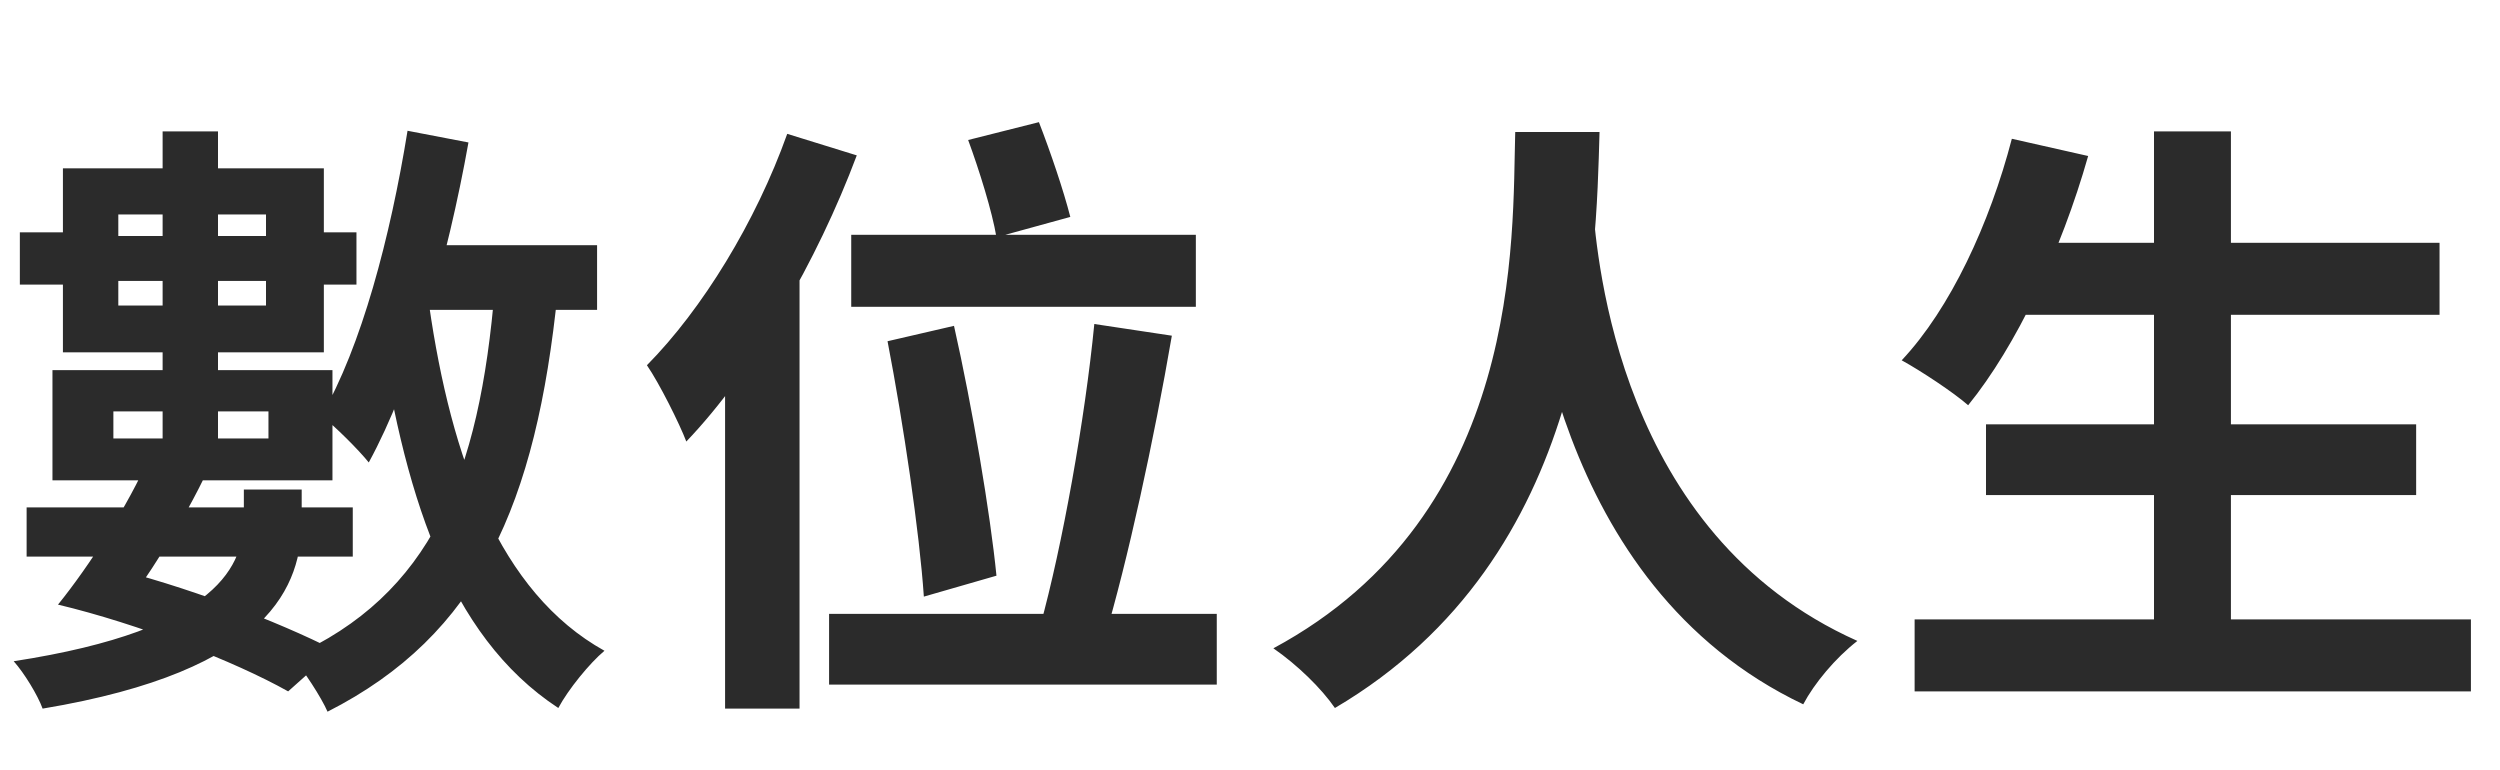
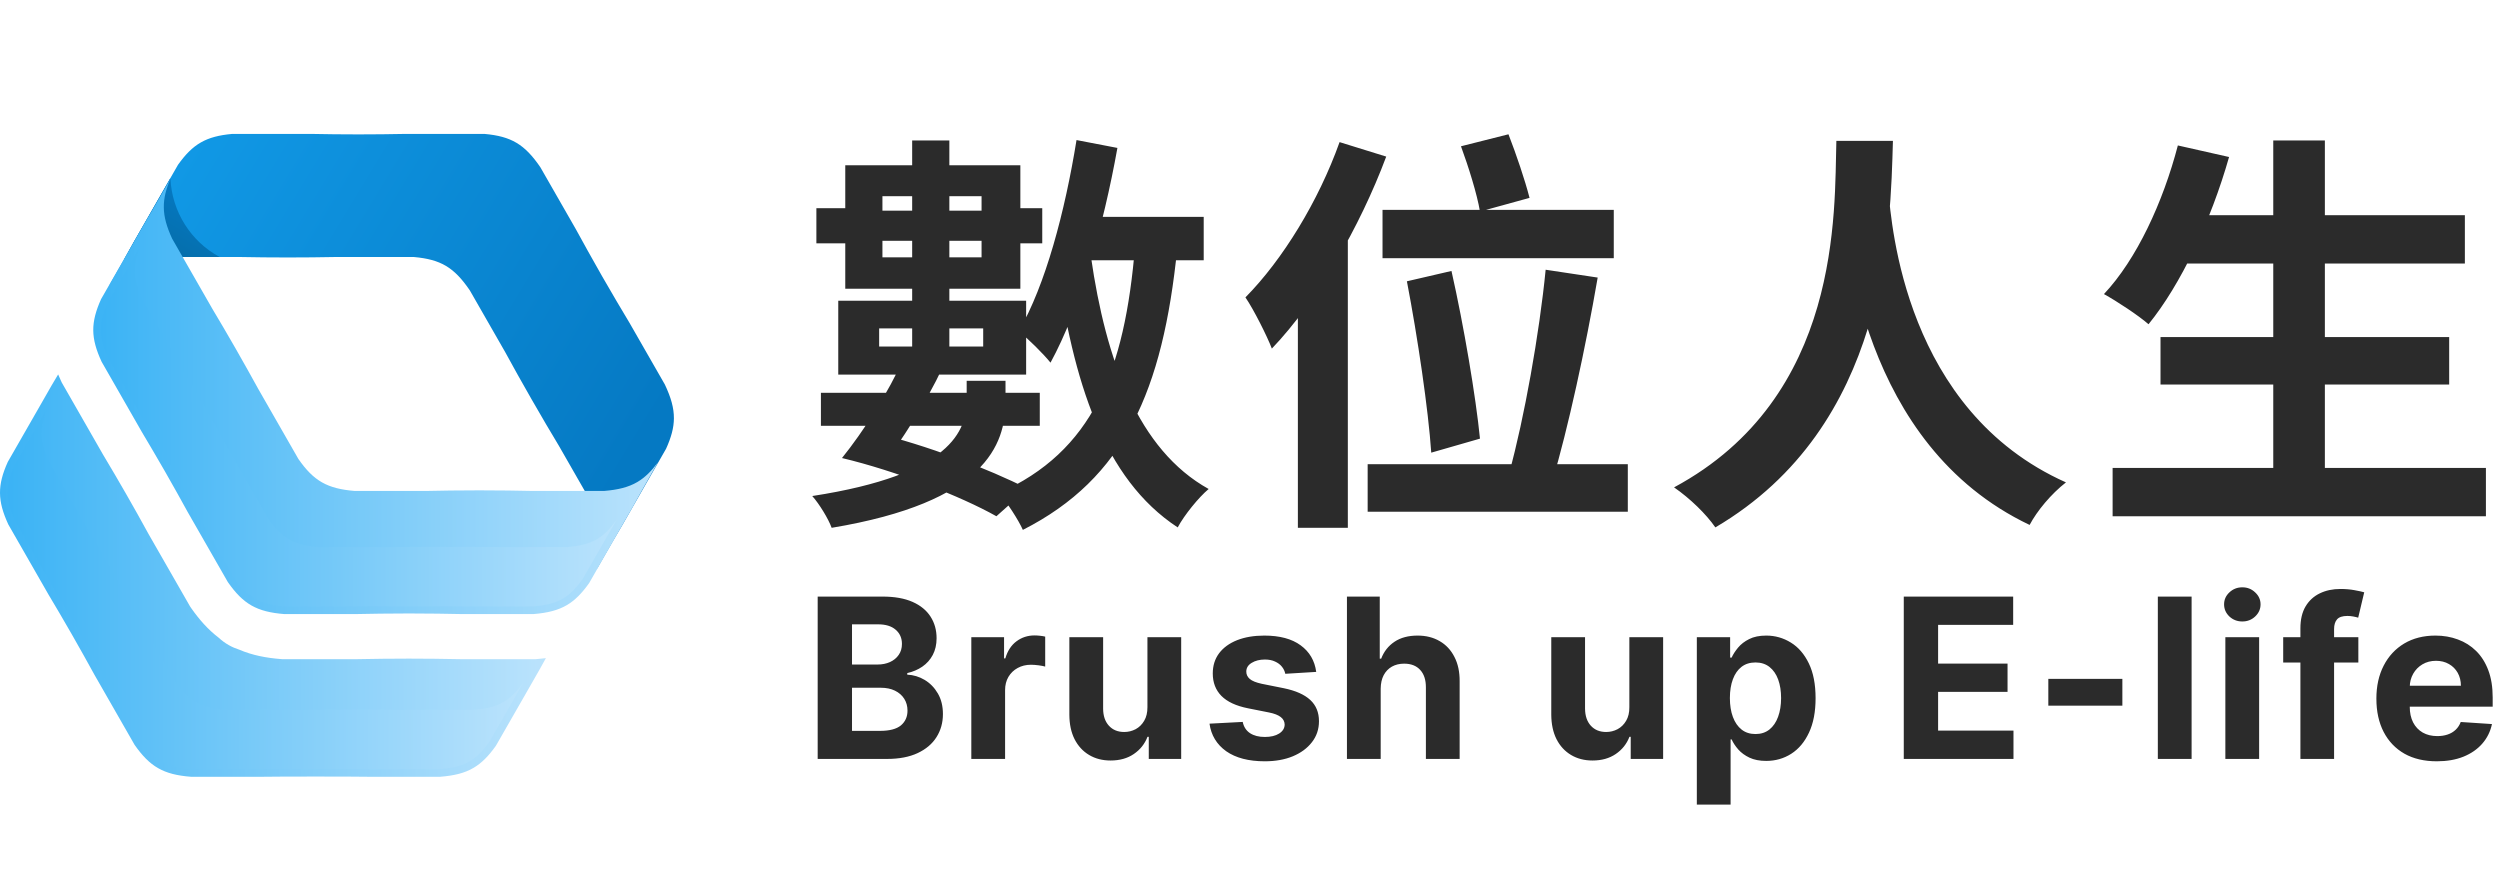
- <svg xmlns="http://www.w3.org/2000/svg" width="130" height="40" viewBox="0 0 130 40" fill="none">
-   <path d="M20.488 12.752H31.048V16.112H20.488V12.752ZM21.192 6.8L24.36 7.408C23.272 13.488 21.448 19.888 19.176 24.048C18.664 23.408 17.416 22.16 16.712 21.616C18.792 18.032 20.296 12.336 21.192 6.8ZM25.736 14.928L29 15.184C27.88 26.224 24.904 33.008 17.032 37.008C16.712 36.272 15.784 34.832 15.176 34.16C22.408 30.928 24.936 24.784 25.736 14.928ZM22.312 15.856C23.464 23.856 25.96 30.8 31.432 33.84C30.664 34.48 29.544 35.856 29.032 36.816C23.272 33.04 20.936 25.52 19.624 16.24L22.312 15.856ZM8.456 6.832H11.336V23.92H8.456V6.832ZM6.152 11.152V15.888H13.832V11.152H6.152ZM3.272 8.752H16.84V18.32H3.272V8.752ZM5.896 21.392V22.8H13.96V21.392H5.896ZM2.728 19.248H17.288V24.976H2.728V19.248ZM1.032 12.08H4.232V12.272H14.952V12.08H18.536V14.8H14.952V14.608H4.232V14.8H1.032V12.08ZM3.016 31.44C4.648 29.424 6.664 26.288 7.784 23.728L10.824 24.4C9.544 27.152 7.56 30.192 6.088 32.144L3.016 31.44ZM3.016 31.44L5.448 29.456C9.512 30.416 14.44 32.304 17.384 33.808L14.984 35.952C12.2 34.384 7.176 32.432 3.016 31.44ZM12.68 25.456H15.688V27.056C15.688 30.416 14.12 34.864 2.216 36.848C1.96 36.144 1.256 34.992 0.712 34.384C11.528 32.72 12.68 29.296 12.68 26.928V25.456ZM1.384 26.384H18.344V28.944H1.384V26.384ZM44.264 12.208H62.184V15.952H44.264V12.208ZM46.152 17.744L49.608 16.944C50.568 21.2 51.496 26.704 51.816 29.936L48.04 31.024C47.816 27.696 46.984 22.064 46.152 17.744ZM56.904 16.848L60.936 17.456C60.008 22.864 58.632 29.2 57.416 33.264L54.088 32.56C55.24 28.4 56.424 21.776 56.904 16.848ZM43.112 31.92H63.272V35.6H43.112V31.92ZM50.344 7.28L54.024 6.352C54.632 7.92 55.304 9.904 55.656 11.28L51.816 12.336C51.592 10.992 50.92 8.848 50.344 7.28ZM40.936 6.96L44.552 8.08C42.504 13.552 39.176 19.312 35.688 22.96C35.336 22.032 34.28 19.92 33.64 18.992C36.52 16.08 39.304 11.536 40.936 6.96ZM37.704 15.792L41.576 11.92V11.952V36.848H37.704V15.792ZM78.792 6.864H83.176C82.984 13.488 82.792 28.944 69.416 36.816C68.712 35.792 67.464 34.576 66.216 33.712C79.24 26.704 78.632 12.336 78.792 6.864ZM82.824 10.768C83.08 13.36 84.104 27.76 96.584 33.328C95.432 34.224 94.344 35.536 93.768 36.624C80.648 30.384 79.592 14.384 79.112 11.184L82.824 10.768ZM104.584 12.624H126.856V16.368H104.584V12.624ZM103.272 22.064H125.64V25.744H103.272V22.064ZM99.56 32.208H128.488V35.952H99.56V32.208ZM112.008 6.832H116.008V34.064H112.008V6.832ZM104.616 7.216L108.584 8.112C107.176 13.072 104.84 18 102.344 21.072C101.576 20.4 99.88 19.28 98.888 18.736C101.416 16.048 103.464 11.632 104.616 7.216Z" fill="#2B2B2B" />
+ <svg xmlns="http://www.w3.org/2000/svg" width="112" height="40" viewBox="0 0 112 40" fill="none">
+   <path d="M5.133 12.373C5.052 12.516 4.971 12.655 4.892 12.792C5.197 12.38 5.493 12.093 5.841 11.894C6.218 11.679 6.657 11.568 7.236 11.515H10.836C11.446 11.527 12.128 11.535 12.893 11.535C13.659 11.535 14.34 11.527 14.949 11.515H18.551C19.146 11.569 19.594 11.685 19.978 11.912C20.369 12.144 20.695 12.493 21.046 13.006L22.633 15.775C22.968 16.389 23.355 17.089 23.814 17.887C24.27 18.686 24.679 19.373 25.039 19.973L26.626 22.743C26.899 23.322 27.034 23.79 27.031 24.258C27.028 24.648 26.929 25.04 26.734 25.497C26.811 25.36 26.891 25.221 26.974 25.078C27.298 24.509 27.6 23.998 27.875 23.533L29.841 20.103C30.071 19.593 30.188 19.167 30.191 18.744C30.194 18.274 30.06 17.808 29.786 17.227L28.199 14.459C27.84 13.859 27.43 13.172 26.973 12.373C26.516 11.574 26.13 10.873 25.793 10.259L24.207 7.491C23.855 6.977 23.529 6.63 23.138 6.398C22.753 6.17 22.306 6.054 21.712 6H18.109C17.499 6.012 16.818 6.021 16.054 6.021C15.288 6.021 14.607 6.012 13.997 6H10.396C9.818 6.053 9.378 6.164 9.001 6.38C8.624 6.594 8.309 6.914 7.975 7.382L6.003 10.824C5.744 11.293 5.457 11.809 5.133 12.373Z" fill="url(#paint0_linear_7089_25001)" />
+   <path d="M5.777 11.933C5.798 11.919 5.82 11.907 5.842 11.894C6.219 11.678 6.658 11.567 7.238 11.514H9.843C8.545 10.817 7.707 9.485 7.636 8.006H7.619L6.005 10.823C5.867 11.073 5.721 11.335 5.566 11.612C5.629 11.723 5.699 11.831 5.777 11.933Z" fill="url(#paint1_linear_7089_25001)" />
+   <path d="M7.396 8.426C7.477 8.283 7.557 8.143 7.636 8.006C7.434 8.477 7.335 8.879 7.339 9.282C7.341 9.719 7.466 10.157 7.71 10.688L9.511 13.831C9.825 14.357 10.174 14.947 10.556 15.615C10.939 16.283 11.271 16.883 11.567 17.419L13.368 20.562C13.711 21.055 14.035 21.387 14.422 21.608C14.817 21.833 15.279 21.945 15.896 21.995H19.07C19.765 21.98 20.561 21.967 21.476 21.967C22.391 21.967 23.186 21.98 23.881 21.995H27.055C27.69 21.943 28.16 21.828 28.561 21.59C28.894 21.392 29.18 21.11 29.476 20.712C29.398 20.849 29.317 20.987 29.235 21.131C28.911 21.698 28.62 22.217 28.359 22.691L27.876 23.532L26.395 26.12C26.071 26.576 25.763 26.892 25.401 27.106C24.999 27.343 24.53 27.459 23.895 27.511H20.722C20.026 27.497 19.23 27.483 18.316 27.483C17.4 27.483 16.605 27.497 15.91 27.511H12.737C12.118 27.461 11.657 27.349 11.263 27.124C10.875 26.902 10.552 26.57 10.208 26.078L8.406 22.934C8.112 22.398 7.779 21.798 7.397 21.131C7.013 20.464 6.665 19.873 6.351 19.346L4.551 16.204C4.306 15.672 4.182 15.234 4.178 14.796C4.176 14.36 4.293 13.925 4.528 13.401L6.005 10.824L6.501 9.961C6.774 9.499 7.072 8.991 7.396 8.426Z" fill="url(#paint2_linear_7089_25001)" />
+   <path d="M9.793 28.566C9.937 28.699 10.085 28.808 10.246 28.899C10.394 28.984 10.552 29.052 10.725 29.108C11.312 29.359 11.931 29.474 12.578 29.526L12.657 29.533H15.929L15.95 29.532C16.737 29.516 17.527 29.506 18.315 29.506C19.104 29.506 19.892 29.516 20.681 29.532L20.7 29.533H23.974L24.054 29.526C24.189 29.515 24.324 29.501 24.456 29.485C24.362 29.655 24.27 29.82 24.181 29.981L23.7 30.822L22.216 33.411C21.892 33.866 21.585 34.181 21.222 34.396C20.821 34.634 20.352 34.749 19.717 34.8H16.545C15.848 34.786 12.428 34.786 11.733 34.8H8.559C7.94 34.751 7.479 34.64 7.085 34.414C6.696 34.193 6.374 33.86 6.029 33.368L4.229 30.226C3.934 29.688 3.601 29.089 3.219 28.422C2.836 27.753 2.488 27.163 2.173 26.637L0.372 23.495C0.127 22.962 0.003 22.523 6.33041e-05 22.087C-0.003 21.651 0.113 21.216 0.35 20.692L1.828 18.114L2.322 17.25C2.414 17.097 2.509 16.938 2.605 16.774C2.644 16.867 2.685 16.961 2.729 17.054L2.767 17.137L4.621 20.375L4.631 20.391C4.978 20.972 5.321 21.555 5.657 22.142C5.995 22.73 6.324 23.32 6.65 23.915L6.659 23.931L8.515 27.169L8.566 27.244C8.921 27.749 9.314 28.201 9.793 28.566Z" fill="url(#paint3_linear_7089_25001)" />
+   <path d="M27.631 23.276L26.107 25.935C25.865 26.274 25.587 26.599 25.227 26.813C24.821 27.052 24.342 27.131 23.879 27.169H20.723C19.92 27.153 19.117 27.169 18.314 27.169C17.511 27.169 16.707 27.153 15.905 27.169H12.749C12.297 27.133 11.828 27.056 11.429 26.827C11.04 26.605 10.746 26.258 10.492 25.894L8.701 22.767C8.367 22.162 8.031 21.559 7.689 20.959C7.345 20.361 6.995 19.766 6.641 19.173L4.849 16.047C4.67 15.653 4.52 15.232 4.516 14.795C4.512 14.361 4.653 13.947 4.828 13.557L6.352 10.899C6.177 11.289 6.035 11.702 6.038 12.135C6.042 12.573 6.194 12.995 6.373 13.388L8.165 16.515C8.518 17.108 8.868 17.701 9.211 18.302C9.554 18.9 9.891 19.503 10.223 20.108L12.015 23.235C12.271 23.598 12.564 23.947 12.952 24.168C13.351 24.397 13.821 24.473 14.273 24.51H17.428C18.232 24.494 21.444 24.494 22.248 24.51H25.404C25.867 24.472 26.344 24.393 26.75 24.152C27.111 23.939 27.389 23.615 27.631 23.276Z" fill="url(#paint4_linear_7089_25001)" />
+   <path d="M23.454 30.566L21.93 33.225C21.688 33.564 21.41 33.889 21.049 34.102C20.643 34.342 20.165 34.421 19.702 34.459H16.546C15.743 34.443 14.939 34.459 14.136 34.459C13.334 34.459 12.53 34.443 11.727 34.459H8.572C8.119 34.422 7.65 34.346 7.251 34.118C6.863 33.895 6.569 33.547 6.316 33.184L4.523 30.057C4.19 29.452 3.854 28.849 3.511 28.249C3.168 27.65 2.817 27.057 2.464 26.463L0.672 23.336C0.493 22.943 0.342 22.521 0.338 22.084C0.335 21.65 0.475 21.238 0.65 20.848L2.175 18.188C2 18.579 1.858 18.992 1.861 19.425C1.865 19.864 2.016 20.284 2.196 20.678L3.988 23.804C4.341 24.397 4.691 24.992 5.035 25.591C5.377 26.19 5.714 26.793 6.046 27.397L7.838 30.526C8.093 30.887 8.387 31.236 8.775 31.458C9.174 31.686 9.643 31.762 10.096 31.8H13.251C14.054 31.784 17.267 31.784 18.069 31.8H21.226C21.689 31.762 22.167 31.683 22.573 31.442C22.933 31.229 23.211 30.905 23.454 30.566Z" fill="url(#paint5_linear_7089_25001)" />
+   <path d="M47.822 9.716H53.926V11.659H47.822V9.716ZM48.228 6.275L50.06 6.627C49.431 10.142 48.377 13.841 47.063 16.247C46.767 15.877 46.045 15.155 45.639 14.841C46.841 12.768 47.711 9.476 48.228 6.275ZM50.855 10.974L52.742 11.122C52.095 17.505 50.374 21.427 45.824 23.739C45.639 23.314 45.102 22.481 44.751 22.093C48.931 20.224 50.393 16.672 50.855 10.974ZM48.876 11.511C49.542 16.136 50.985 20.15 54.148 21.907C53.705 22.277 53.057 23.073 52.761 23.628C49.431 21.445 48.081 17.098 47.322 11.732L48.876 11.511ZM40.865 6.293H42.531V16.172H40.865V6.293ZM39.533 8.791V11.529H43.974V8.791H39.533ZM37.868 7.404H45.712V12.935H37.868V7.404ZM39.386 14.711V15.525H44.047V14.711H39.386ZM37.554 13.472H45.971V16.783H37.554V13.472ZM36.574 9.328H38.423V9.438H44.621V9.328H46.693V10.9H44.621V10.789H38.423V10.9H36.574V9.328ZM37.721 20.52C38.664 19.355 39.83 17.541 40.477 16.061L42.234 16.45C41.495 18.041 40.347 19.799 39.496 20.927L37.721 20.52ZM37.721 20.52L39.127 19.373C41.476 19.928 44.325 21.02 46.027 21.889L44.639 23.128C43.03 22.222 40.126 21.093 37.721 20.52ZM43.307 17.061H45.047V17.985C45.047 19.928 44.14 22.5 37.258 23.646C37.11 23.239 36.703 22.573 36.389 22.222C42.642 21.26 43.307 19.28 43.307 17.912V17.061ZM36.777 17.597H46.582V19.077H36.777V17.597ZM61.937 9.402H72.297V11.566H61.937V9.402ZM63.029 12.602L65.026 12.139C65.582 14.6 66.118 17.782 66.303 19.651L64.12 20.279C63.99 18.355 63.51 15.1 63.029 12.602ZM69.245 12.084L71.576 12.435C71.039 15.562 70.243 19.225 69.54 21.575L67.617 21.168C68.282 18.762 68.967 14.933 69.245 12.084ZM61.271 20.797H72.926V22.925H61.271V20.797ZM65.452 6.553L67.579 6.016C67.931 6.923 68.32 8.069 68.523 8.865L66.303 9.476C66.174 8.698 65.785 7.459 65.452 6.553ZM60.013 6.367L62.103 7.015C60.919 10.178 58.995 13.508 56.979 15.617C56.776 15.081 56.165 13.86 55.795 13.323C57.46 11.64 59.069 9.013 60.013 6.367ZM58.145 11.473L60.383 9.235V9.254V23.646H58.145V11.473ZM82.269 6.312H84.803C84.692 10.142 84.581 19.077 76.848 23.628C76.441 23.036 75.719 22.333 74.998 21.834C82.528 17.782 82.176 9.476 82.269 6.312ZM84.6 8.569C84.748 10.068 85.34 18.392 92.555 21.611C91.888 22.13 91.26 22.888 90.927 23.517C83.341 19.91 82.731 10.659 82.454 8.809L84.6 8.569ZM97.549 9.642H110.426V11.806H97.549V9.642ZM96.791 15.1H109.723V17.227H96.791V15.1ZM94.645 20.964H111.369V23.128H94.645V20.964ZM101.842 6.293H104.154V22.037H101.842V6.293ZM97.568 6.516L99.862 7.034C99.048 9.901 97.698 12.75 96.254 14.526C95.811 14.137 94.83 13.49 94.257 13.175C95.718 11.621 96.902 9.069 97.568 6.516Z" fill="#2B2B2B" />
+   <path d="M36.632 34V26.727H39.544C40.079 26.727 40.525 26.807 40.883 26.965C41.24 27.124 41.509 27.344 41.689 27.626C41.869 27.905 41.959 28.227 41.959 28.592C41.959 28.876 41.902 29.125 41.788 29.341C41.675 29.554 41.519 29.729 41.32 29.866C41.123 30.001 40.898 30.097 40.645 30.154V30.225C40.922 30.237 41.181 30.315 41.423 30.459C41.666 30.604 41.864 30.806 42.016 31.067C42.167 31.325 42.243 31.633 42.243 31.99C42.243 32.376 42.147 32.72 41.955 33.023C41.766 33.324 41.485 33.562 41.114 33.737C40.742 33.912 40.284 34 39.739 34H36.632ZM38.17 32.743H39.423C39.852 32.743 40.164 32.661 40.361 32.498C40.557 32.332 40.656 32.112 40.656 31.837C40.656 31.636 40.607 31.459 40.51 31.305C40.413 31.151 40.274 31.03 40.094 30.942C39.917 30.855 39.705 30.811 39.459 30.811H38.17V32.743ZM38.17 29.771H39.31C39.52 29.771 39.707 29.734 39.871 29.66C40.036 29.585 40.167 29.478 40.261 29.341C40.358 29.204 40.407 29.039 40.407 28.847C40.407 28.584 40.313 28.373 40.126 28.212C39.942 28.051 39.679 27.97 39.338 27.97H38.17V29.771ZM43.515 34V28.546H44.982V29.497H45.038C45.138 29.159 45.305 28.903 45.539 28.73C45.773 28.555 46.043 28.467 46.349 28.467C46.425 28.467 46.506 28.472 46.594 28.482C46.681 28.491 46.758 28.504 46.825 28.521V29.863C46.754 29.842 46.655 29.823 46.53 29.806C46.404 29.79 46.29 29.781 46.185 29.781C45.963 29.781 45.764 29.83 45.589 29.927C45.416 30.021 45.279 30.154 45.177 30.325C45.078 30.495 45.028 30.692 45.028 30.914V34H43.515ZM51.405 31.678V28.546H52.917V34H51.465V33.009H51.408C51.285 33.329 51.08 33.586 50.794 33.78C50.51 33.974 50.163 34.071 49.753 34.071C49.389 34.071 49.068 33.988 48.791 33.822C48.514 33.657 48.297 33.421 48.141 33.116C47.987 32.81 47.909 32.445 47.907 32.019V28.546H49.42V31.749C49.422 32.071 49.508 32.325 49.679 32.512C49.849 32.699 50.078 32.793 50.364 32.793C50.547 32.793 50.717 32.751 50.876 32.668C51.034 32.583 51.162 32.458 51.259 32.292C51.358 32.126 51.407 31.921 51.405 31.678ZM58.966 30.101L57.581 30.186C57.557 30.068 57.506 29.961 57.428 29.866C57.35 29.769 57.247 29.692 57.119 29.636C56.994 29.576 56.843 29.547 56.668 29.547C56.434 29.547 56.236 29.597 56.075 29.696C55.914 29.793 55.834 29.923 55.834 30.087C55.834 30.217 55.886 30.327 55.99 30.417C56.094 30.507 56.273 30.579 56.526 30.634L57.514 30.832C58.044 30.941 58.439 31.116 58.7 31.358C58.96 31.599 59.09 31.917 59.09 32.31C59.09 32.667 58.985 32.981 58.774 33.251C58.566 33.521 58.279 33.731 57.915 33.883C57.553 34.032 57.135 34.106 56.661 34.106C55.939 34.106 55.364 33.956 54.935 33.656C54.509 33.352 54.259 32.941 54.186 32.42L55.674 32.342C55.719 32.562 55.828 32.73 56.001 32.846C56.173 32.959 56.395 33.016 56.665 33.016C56.93 33.016 57.143 32.965 57.304 32.864C57.467 32.76 57.55 32.626 57.553 32.462C57.55 32.325 57.492 32.213 57.379 32.125C57.265 32.035 57.09 31.966 56.853 31.919L55.908 31.731C55.376 31.624 54.979 31.44 54.719 31.177C54.461 30.914 54.332 30.579 54.332 30.172C54.332 29.822 54.426 29.52 54.616 29.266C54.807 29.013 55.076 28.818 55.422 28.68C55.77 28.543 56.177 28.474 56.643 28.474C57.332 28.474 57.874 28.62 58.27 28.911C58.668 29.202 58.9 29.599 58.966 30.101ZM61.855 30.847V34H60.343V26.727H61.813V29.508H61.877C62 29.186 62.199 28.934 62.473 28.751C62.748 28.567 63.093 28.474 63.507 28.474C63.886 28.474 64.216 28.557 64.498 28.723C64.782 28.886 65.002 29.122 65.158 29.43C65.317 29.735 65.395 30.101 65.392 30.527V34H63.88V30.797C63.882 30.461 63.797 30.199 63.624 30.012C63.454 29.825 63.214 29.732 62.907 29.732C62.701 29.732 62.518 29.775 62.36 29.863C62.204 29.951 62.08 30.078 61.99 30.246C61.903 30.412 61.858 30.612 61.855 30.847ZM72.995 31.678V28.546H74.508V34H73.056V33.009H72.999C72.876 33.329 72.671 33.586 72.385 33.78C72.1 33.974 71.754 34.071 71.344 34.071C70.98 34.071 70.659 33.988 70.382 33.822C70.105 33.657 69.888 33.421 69.732 33.116C69.578 32.81 69.5 32.445 69.497 32.019V28.546H71.01V31.749C71.013 32.071 71.099 32.325 71.269 32.512C71.44 32.699 71.668 32.793 71.955 32.793C72.137 32.793 72.308 32.751 72.466 32.668C72.625 32.583 72.753 32.458 72.85 32.292C72.949 32.126 72.998 31.921 72.995 31.678ZM76.018 36.045V28.546H77.51V29.462H77.577C77.643 29.315 77.739 29.166 77.865 29.014C77.993 28.86 78.158 28.733 78.362 28.631C78.568 28.526 78.823 28.474 79.129 28.474C79.527 28.474 79.894 28.579 80.23 28.787C80.566 28.993 80.835 29.304 81.036 29.721C81.237 30.135 81.338 30.655 81.338 31.28C81.338 31.888 81.24 32.402 81.043 32.821C80.849 33.238 80.584 33.554 80.248 33.769C79.914 33.982 79.54 34.089 79.125 34.089C78.832 34.089 78.582 34.04 78.376 33.943C78.172 33.846 78.006 33.724 77.875 33.577C77.745 33.428 77.646 33.278 77.577 33.126H77.531V36.045H76.018ZM77.499 31.273C77.499 31.597 77.544 31.88 77.634 32.121C77.724 32.363 77.854 32.551 78.025 32.686C78.195 32.819 78.402 32.885 78.646 32.885C78.892 32.885 79.1 32.818 79.271 32.682C79.441 32.545 79.57 32.356 79.658 32.114C79.748 31.87 79.793 31.59 79.793 31.273C79.793 30.958 79.749 30.681 79.662 30.442C79.574 30.203 79.445 30.016 79.275 29.881C79.104 29.746 78.895 29.678 78.646 29.678C78.4 29.678 78.191 29.743 78.021 29.874C77.853 30.004 77.724 30.188 77.634 30.428C77.544 30.667 77.499 30.948 77.499 31.273ZM85.289 34V26.727H90.19V27.995H86.827V29.728H89.938V30.996H86.827V32.732H90.204V34H85.289ZM95.082 30.413V31.614H91.765V30.413H95.082ZM98.184 26.727V34H96.671V26.727H98.184ZM99.696 34V28.546H101.209V34H99.696ZM100.456 27.842C100.231 27.842 100.038 27.768 99.877 27.619C99.718 27.467 99.639 27.286 99.639 27.075C99.639 26.867 99.718 26.688 99.877 26.539C100.038 26.387 100.231 26.312 100.456 26.312C100.681 26.312 100.872 26.387 101.031 26.539C101.192 26.688 101.273 26.867 101.273 27.075C101.273 27.286 101.192 27.467 101.031 27.619C100.872 27.768 100.681 27.842 100.456 27.842ZM105.654 28.546V29.682H102.287V28.546H105.654ZM103.058 34V28.151C103.058 27.756 103.135 27.428 103.289 27.168C103.445 26.907 103.658 26.712 103.928 26.582C104.198 26.451 104.504 26.386 104.848 26.386C105.08 26.386 105.292 26.404 105.483 26.44C105.677 26.475 105.822 26.507 105.917 26.535L105.647 27.672C105.587 27.653 105.514 27.635 105.426 27.619C105.341 27.602 105.254 27.594 105.164 27.594C104.941 27.594 104.786 27.646 104.698 27.75C104.611 27.852 104.567 27.995 104.567 28.18V34H103.058ZM109.168 34.106C108.607 34.106 108.124 33.993 107.72 33.766C107.317 33.536 107.007 33.212 106.789 32.793C106.571 32.371 106.462 31.873 106.462 31.298C106.462 30.736 106.571 30.244 106.789 29.82C107.007 29.396 107.314 29.066 107.709 28.829C108.107 28.593 108.573 28.474 109.108 28.474C109.468 28.474 109.803 28.532 110.113 28.648C110.425 28.762 110.698 28.934 110.93 29.163C111.164 29.393 111.346 29.682 111.477 30.03C111.607 30.375 111.672 30.78 111.672 31.244V31.66H107.066V30.722H110.248C110.248 30.505 110.201 30.312 110.106 30.143C110.011 29.975 109.88 29.844 109.712 29.749C109.546 29.652 109.353 29.604 109.133 29.604C108.903 29.604 108.7 29.657 108.522 29.764C108.347 29.868 108.21 30.009 108.11 30.186C108.011 30.361 107.96 30.557 107.957 30.772V31.663C107.957 31.933 108.007 32.166 108.107 32.363C108.208 32.559 108.352 32.711 108.536 32.818C108.721 32.924 108.94 32.977 109.193 32.977C109.361 32.977 109.515 32.954 109.655 32.906C109.795 32.859 109.914 32.788 110.014 32.693C110.113 32.599 110.189 32.483 110.241 32.345L111.64 32.438C111.569 32.774 111.423 33.067 111.203 33.318C110.985 33.567 110.704 33.761 110.358 33.901C110.015 34.038 109.618 34.106 109.168 34.106Z" fill="#2B2B2B" />
+   <defs>
+     <linearGradient id="paint0_linear_7089_25001" x1="29.223" y1="18.94" x2="8.062" y2="6.132" gradientUnits="userSpaceOnUse">
+       <stop stop-color="#0579C3" />
+       <stop offset="1" stop-color="#1199E6" />
+     </linearGradient>
+     <linearGradient id="paint1_linear_7089_25001" x1="7.058" y1="12.679" x2="9.235" y2="8.937" gradientUnits="userSpaceOnUse">
+       <stop stop-color="#05699F" />
+       <stop offset="1" stop-color="#0579C3" />
+     </linearGradient>
+     <linearGradient id="paint2_linear_7089_25001" x1="4.178" y1="17.758" x2="29.476" y2="17.758" gradientUnits="userSpaceOnUse">
+       <stop stop-color="#3BB3F5" />
+       <stop offset="1" stop-color="#BBE3FC" />
+     </linearGradient>
+     <linearGradient id="paint3_linear_7089_25001" x1="0" y1="25.787" x2="24.456" y2="25.787" gradientUnits="userSpaceOnUse">
+       <stop stop-color="#3BB3F5" />
+       <stop offset="1" stop-color="#BBE3FC" />
+     </linearGradient>
+     <linearGradient id="paint4_linear_7089_25001" x1="4.516" y1="19.034" x2="27.631" y2="19.034" gradientUnits="userSpaceOnUse">
+       <stop stop-color="#3BB3F5" />
+       <stop offset="1" stop-color="#BBE3FC" />
+     </linearGradient>
+     <linearGradient id="paint5_linear_7089_25001" x1="0.338" y1="26.324" x2="23.454" y2="26.324" gradientUnits="userSpaceOnUse">
+       <stop stop-color="#3BB3F5" />
+       <stop offset="1" stop-color="#BBE3FC" />
+     </linearGradient>
+   </defs>
</svg>
